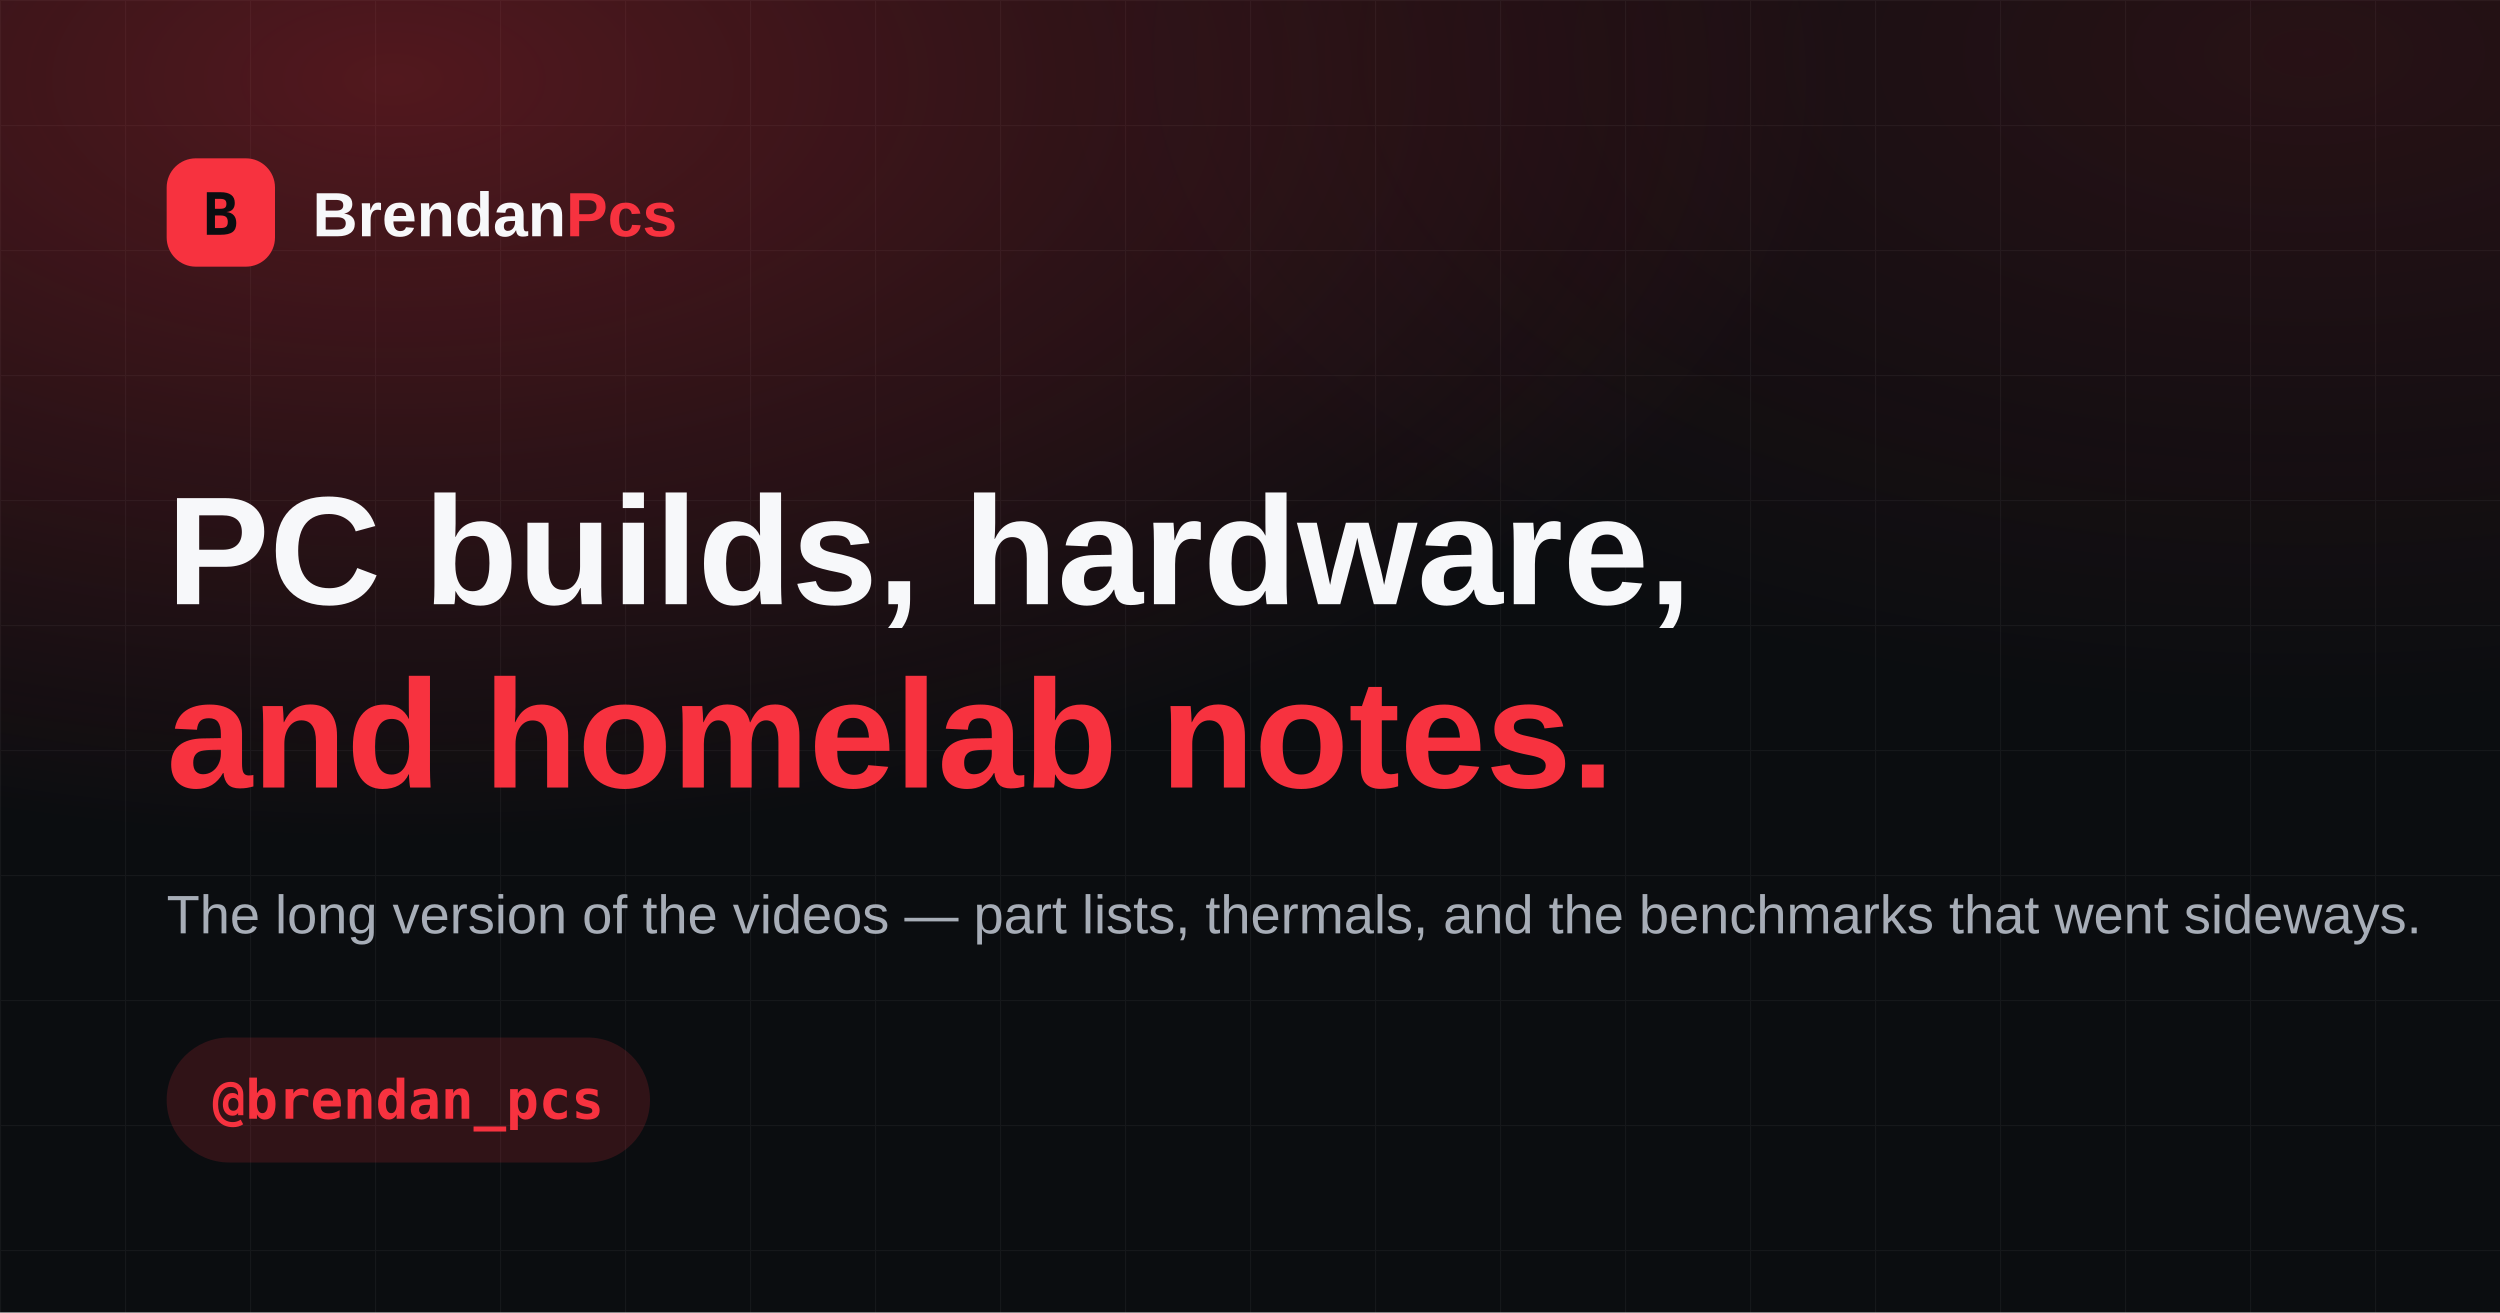
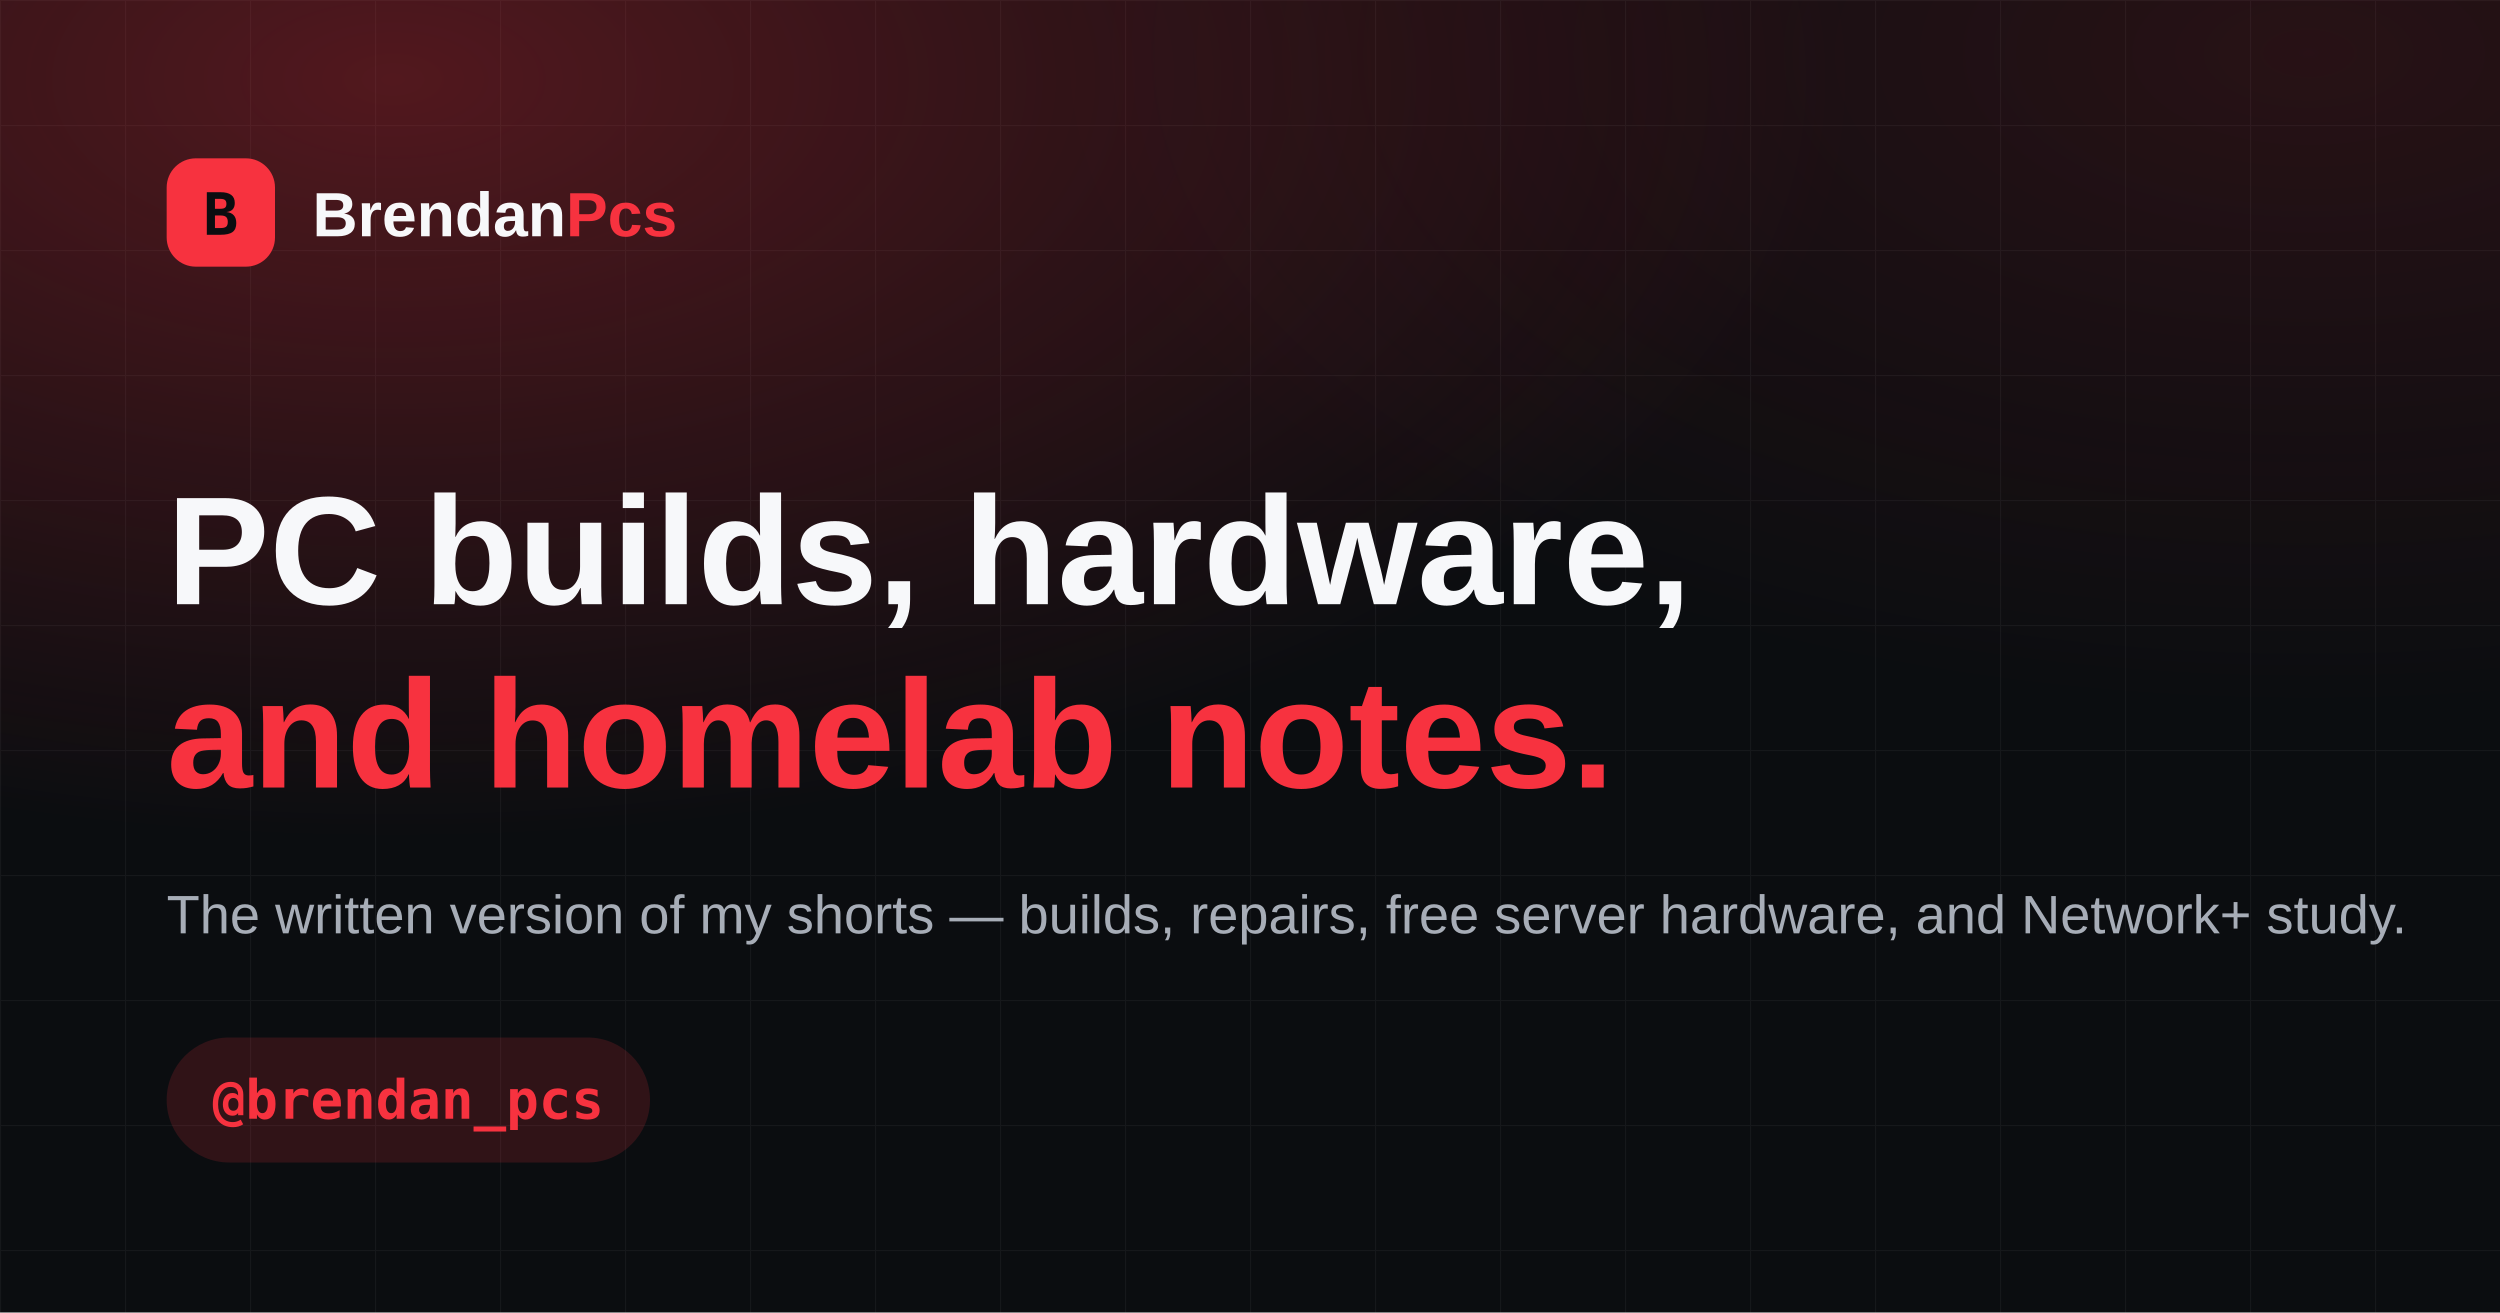
<svg xmlns="http://www.w3.org/2000/svg" viewBox="0 0 1200 630" width="1200" height="630">
  <defs>
    <radialGradient id="glowA" cx="16%" cy="6%" r="58%">
      <stop offset="0%" stop-color="#F7323F" stop-opacity="0.30" />
      <stop offset="100%" stop-color="#F7323F" stop-opacity="0" />
    </radialGradient>
    <radialGradient id="glowB" cx="92%" cy="4%" r="50%">
      <stop offset="0%" stop-color="#F7323F" stop-opacity="0.12" />
      <stop offset="100%" stop-color="#F7323F" stop-opacity="0" />
    </radialGradient>
    <pattern id="grid" width="60" height="60" patternUnits="userSpaceOnUse">
      <path d="M 60 0 L 0 0 0 60" fill="none" stroke="#F7F8FA" stroke-opacity="0.05" stroke-width="1" />
    </pattern>
  </defs>
  <rect width="1200" height="630" fill="#0B0D10" />
  <rect width="1200" height="630" fill="url(#grid)" />
  <rect width="1200" height="630" fill="url(#glowA)" />
  <rect width="1200" height="630" fill="url(#glowB)" />
  <rect x="80" y="76" width="52" height="52" rx="14" fill="#F7323F" />
  <text x="106" y="103" text-anchor="middle" dominant-baseline="central" font-family="Consolas, 'DejaVu Sans Mono', 'Courier New', monospace" font-weight="700" font-size="28" fill="#0B0D10">B</text>
  <text x="150" y="103" dominant-baseline="central" font-family="Arial, Helvetica, sans-serif" font-weight="700" font-size="30" fill="#F7F8FA">Brendan<tspan fill="#F7323F">Pcs</tspan>
  </text>
  <text x="80" y="290" font-family="Arial, Helvetica, sans-serif" font-weight="800" font-size="74" fill="#F7F8FA">PC builds, hardware,</text>
  <text x="80" y="378" font-family="Arial, Helvetica, sans-serif" font-weight="800" font-size="74" fill="#F7323F">and homelab notes.</text>
-   <text x="80" y="448" font-family="Arial, Helvetica, sans-serif" font-weight="400" font-size="26" fill="#A7ADB7">The long version of the videos — part lists, thermals, and the benchmarks that went sideways.</text>
+   <text x="80" y="448" font-family="Arial, Helvetica, sans-serif" font-weight="400" font-size="26" fill="#A7ADB7">The written version of my shorts — builds, repairs, free server hardware, and Network+ study.</text>
  <rect x="80" y="498" width="232" height="60" rx="30" fill="#F7323F" fill-opacity="0.16" />
  <text x="196" y="528" text-anchor="middle" dominant-baseline="central" font-family="Consolas, 'DejaVu Sans Mono', 'Courier New', monospace" font-weight="700" font-size="26" fill="#F7323F">@brendan_pcs</text>
</svg>
